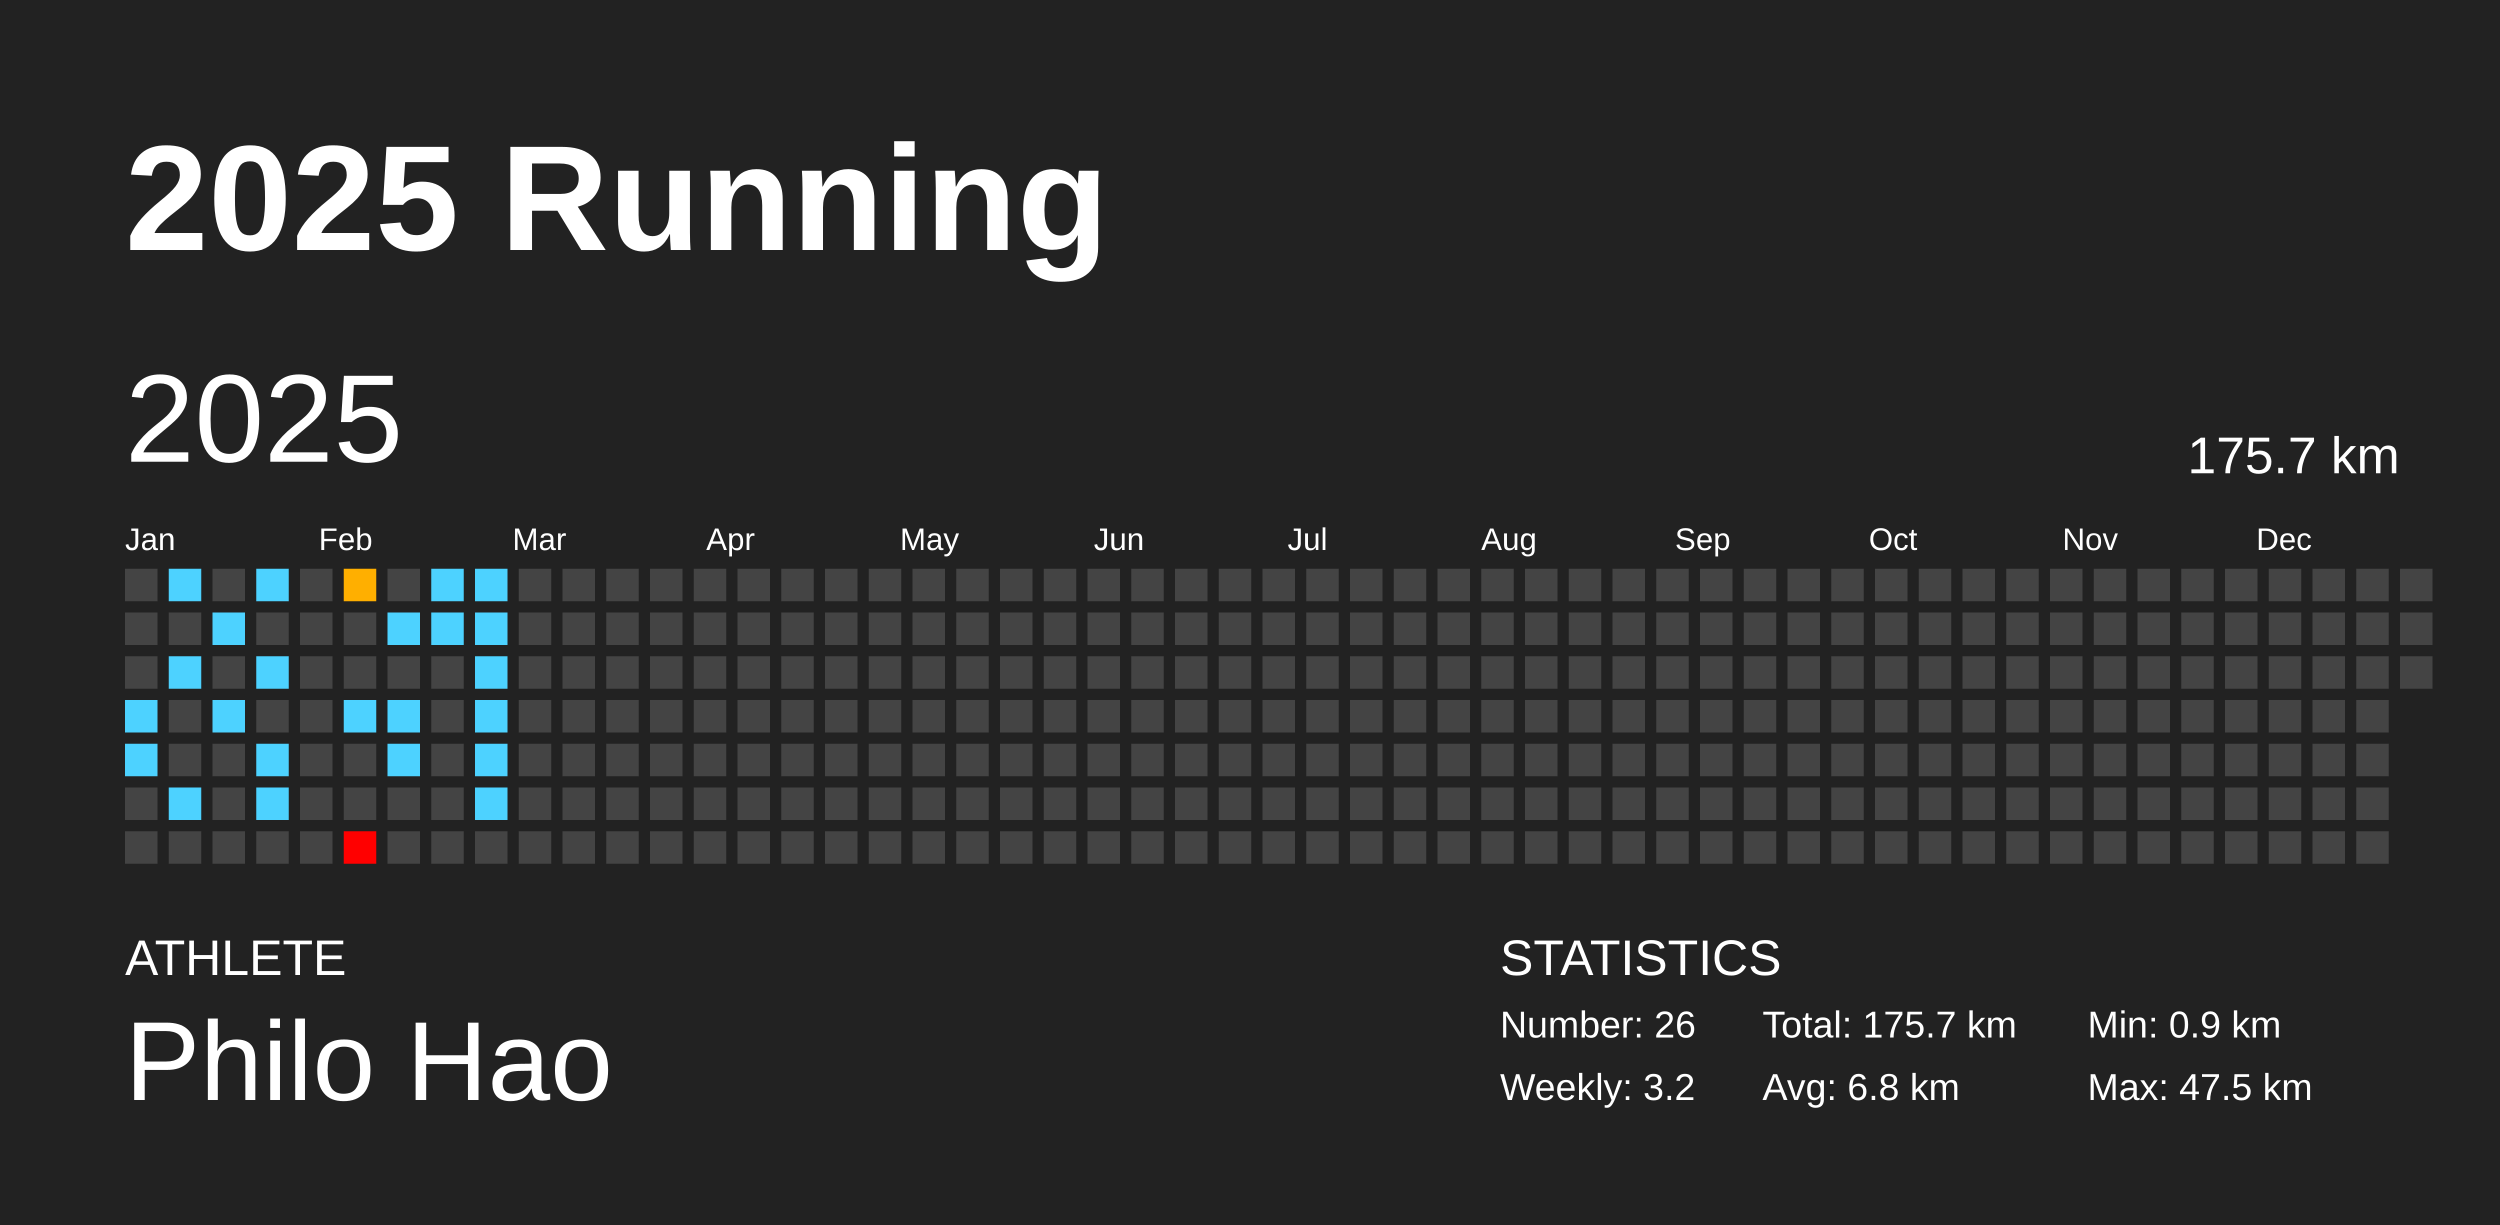
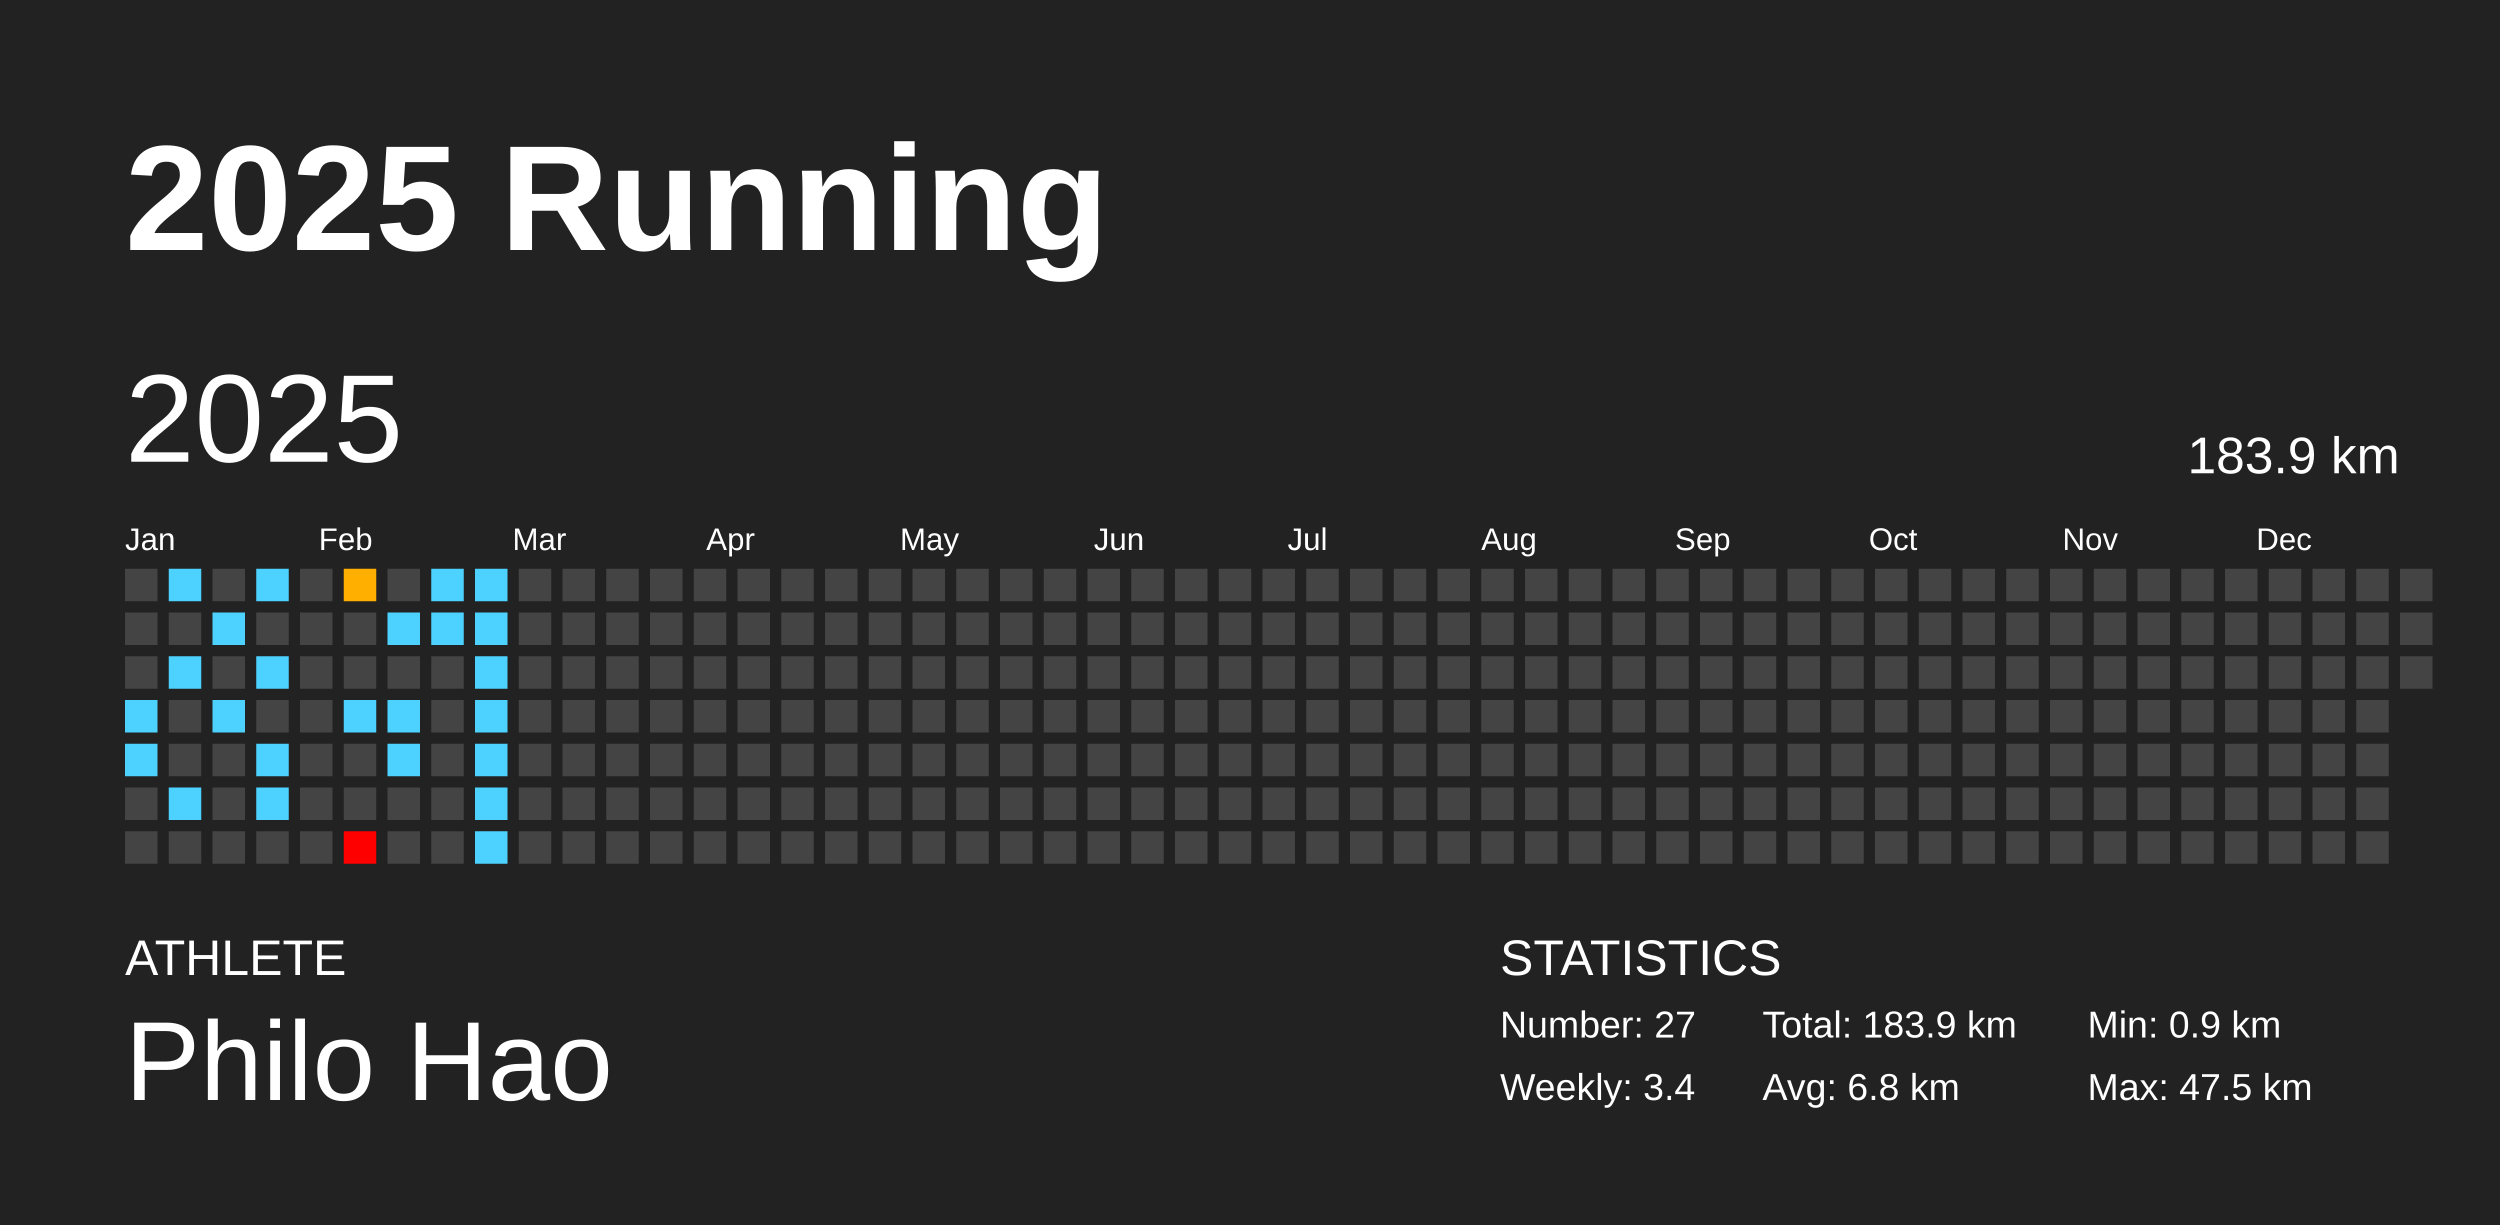
<svg xmlns="http://www.w3.org/2000/svg" baseProfile="full" height="98mm" version="1.1" viewBox="0,0,200,98" width="200mm">
  <defs />
  <rect fill="#222222" height="98" width="200" x="0" y="0" />
  <text fill="#FFFFFF" style="font-size:12px; font-family:Arial; font-weight:bold;" x="10" y="20">2025 Running</text>
  <text fill="#FFFFFF" style="font-size:4px; font-family:Arial" x="10" y="78">ATHLETE</text>
  <text fill="#FFFFFF" style="font-size:9px; font-family:Arial" x="10" y="88">Philo Hao</text>
  <text fill="#FFFFFF" style="font-size:4px; font-family:Arial" x="120" y="78">STATISTICS</text>
-   <text fill="#FFFFFF" style="font-size:3px; font-family:Arial" x="120" y="83">Number: 26</text>
-   <text fill="#FFFFFF" style="font-size:3px; font-family:Arial" x="120" y="88">Weekly: 3.2</text>
-   <text fill="#FFFFFF" style="font-size:3px; font-family:Arial" x="141" y="83">Total: 175.7 km</text>
+   <text fill="#FFFFFF" style="font-size:3px; font-family:Arial" x="120" y="83">Number: 27</text>
+   <text fill="#FFFFFF" style="font-size:3px; font-family:Arial" x="120" y="88">Weekly: 3.4</text>
+   <text fill="#FFFFFF" style="font-size:3px; font-family:Arial" x="141" y="83">Total: 183.9 km</text>
  <text fill="#FFFFFF" style="font-size:3px; font-family:Arial" x="141" y="88">Avg: 6.8 km</text>
  <text fill="#FFFFFF" style="font-size:3px; font-family:Arial" x="167" y="83">Min: 0.9 km</text>
  <text fill="#FFFFFF" style="font-size:3px; font-family:Arial" x="167" y="88">Max: 47.5 km</text>
  <text dominant-baseline="hanging" fill="#FFFFFF" style="font-size:10.0px; font-family:Arial;" x="10" y="30">2025</text>
-   <text dominant-baseline="hanging" fill="#FFFFFF" style="font-size:4.125px; font-family:Arial;" x="175" y="35">175.7 km</text>
+   <text dominant-baseline="hanging" fill="#FFFFFF" style="font-size:4.125px; font-family:Arial;" x="175" y="35">183.9 km</text>
  <text fill="#FFFFFF" style="font-size:2.5px; font-family:Arial" x="10.0" y="44">Jan</text>
  <text fill="#FFFFFF" style="font-size:2.5px; font-family:Arial" x="25.5" y="44">Feb</text>
  <text fill="#FFFFFF" style="font-size:2.5px; font-family:Arial" x="41.0" y="44">Mar</text>
  <text fill="#FFFFFF" style="font-size:2.5px; font-family:Arial" x="56.5" y="44">Apr</text>
  <text fill="#FFFFFF" style="font-size:2.5px; font-family:Arial" x="72.0" y="44">May</text>
  <text fill="#FFFFFF" style="font-size:2.5px; font-family:Arial" x="87.5" y="44">Jun</text>
  <text fill="#FFFFFF" style="font-size:2.5px; font-family:Arial" x="103.0" y="44">Jul</text>
  <text fill="#FFFFFF" style="font-size:2.5px; font-family:Arial" x="118.5" y="44">Aug</text>
  <text fill="#FFFFFF" style="font-size:2.5px; font-family:Arial" x="134.0" y="44">Sep</text>
  <text fill="#FFFFFF" style="font-size:2.5px; font-family:Arial" x="149.5" y="44">Oct</text>
  <text fill="#FFFFFF" style="font-size:2.5px; font-family:Arial" x="165.0" y="44">Nov</text>
  <text fill="#FFFFFF" style="font-size:2.5px; font-family:Arial" x="180.5" y="44">Dec</text>
  <rect fill="#444444" height="2.6" width="2.6" x="10.0" y="45.5" />
  <rect fill="#444444" height="2.6" width="2.6" x="10.0" y="49.0" />
  <rect fill="#444444" height="2.6" width="2.6" x="10.0" y="52.5" />
  <rect fill="#4dd2ff" height="2.6" width="2.6" x="10.0" y="56.0" />
  <rect fill="#4dd2ff" height="2.6" width="2.6" x="10.0" y="59.5" />
  <rect fill="#444444" height="2.6" width="2.6" x="10.0" y="63.0" />
  <rect fill="#444444" height="2.6" width="2.6" x="10.0" y="66.5" />
  <rect fill="#4dd2ff" height="2.6" width="2.6" x="13.5" y="45.5" />
  <rect fill="#444444" height="2.6" width="2.6" x="13.5" y="49.0" />
  <rect fill="#4dd2ff" height="2.6" width="2.6" x="13.5" y="52.5" />
  <rect fill="#444444" height="2.6" width="2.6" x="13.5" y="56.0" />
  <rect fill="#444444" height="2.6" width="2.6" x="13.5" y="59.5" />
  <rect fill="#4dd2ff" height="2.6" width="2.6" x="13.5" y="63.0" />
  <rect fill="#444444" height="2.6" width="2.6" x="13.5" y="66.5" />
  <rect fill="#444444" height="2.6" width="2.6" x="17.0" y="45.5" />
  <rect fill="#4dd2ff" height="2.6" width="2.6" x="17.0" y="49.0" />
  <rect fill="#444444" height="2.6" width="2.6" x="17.0" y="52.5" />
  <rect fill="#4dd2ff" height="2.6" width="2.6" x="17.0" y="56.0" />
  <rect fill="#444444" height="2.6" width="2.6" x="17.0" y="59.5" />
  <rect fill="#444444" height="2.6" width="2.6" x="17.0" y="63.0" />
  <rect fill="#444444" height="2.6" width="2.6" x="17.0" y="66.5" />
  <rect fill="#4dd2ff" height="2.6" width="2.6" x="20.5" y="45.5" />
  <rect fill="#444444" height="2.6" width="2.6" x="20.5" y="49.0" />
  <rect fill="#4dd2ff" height="2.6" width="2.6" x="20.5" y="52.5" />
  <rect fill="#444444" height="2.6" width="2.6" x="20.5" y="56.0" />
  <rect fill="#4dd2ff" height="2.6" width="2.6" x="20.5" y="59.5" />
  <rect fill="#4dd2ff" height="2.6" width="2.6" x="20.5" y="63.0" />
  <rect fill="#444444" height="2.6" width="2.6" x="20.5" y="66.5" />
  <rect fill="#444444" height="2.6" width="2.6" x="24.0" y="45.5" />
  <rect fill="#444444" height="2.6" width="2.6" x="24.0" y="49.0" />
  <rect fill="#444444" height="2.6" width="2.6" x="24.0" y="52.5" />
  <rect fill="#444444" height="2.6" width="2.6" x="24.0" y="56.0" />
  <rect fill="#444444" height="2.6" width="2.6" x="24.0" y="59.5" />
  <rect fill="#444444" height="2.6" width="2.6" x="24.0" y="63.0" />
  <rect fill="#444444" height="2.6" width="2.6" x="24.0" y="66.5" />
  <rect fill="#ffaf00" height="2.6" width="2.6" x="27.5" y="45.5" />
  <rect fill="#444444" height="2.6" width="2.6" x="27.5" y="49.0" />
  <rect fill="#444444" height="2.6" width="2.6" x="27.5" y="52.5" />
  <rect fill="#4dd2ff" height="2.6" width="2.6" x="27.5" y="56.0" />
  <rect fill="#444444" height="2.6" width="2.6" x="27.5" y="59.5" />
  <rect fill="#444444" height="2.6" width="2.6" x="27.5" y="63.0" />
  <rect fill="red" height="2.6" width="2.6" x="27.5" y="66.5" />
  <rect fill="#444444" height="2.6" width="2.6" x="31.0" y="45.5" />
  <rect fill="#4dd2ff" height="2.6" width="2.6" x="31.0" y="49.0" />
  <rect fill="#444444" height="2.6" width="2.6" x="31.0" y="52.5" />
  <rect fill="#4dd2ff" height="2.6" width="2.6" x="31.0" y="56.0" />
  <rect fill="#4dd2ff" height="2.6" width="2.6" x="31.0" y="59.5" />
  <rect fill="#444444" height="2.6" width="2.6" x="31.0" y="63.0" />
  <rect fill="#444444" height="2.6" width="2.6" x="31.0" y="66.5" />
  <rect fill="#4dd2ff" height="2.6" width="2.6" x="34.5" y="45.5" />
  <rect fill="#4dd2ff" height="2.6" width="2.6" x="34.5" y="49.0" />
  <rect fill="#444444" height="2.6" width="2.6" x="34.5" y="52.5" />
  <rect fill="#444444" height="2.6" width="2.6" x="34.5" y="56.0" />
  <rect fill="#444444" height="2.6" width="2.6" x="34.5" y="59.5" />
  <rect fill="#444444" height="2.6" width="2.6" x="34.5" y="63.0" />
  <rect fill="#444444" height="2.6" width="2.6" x="34.5" y="66.5" />
  <rect fill="#4dd2ff" height="2.6" width="2.6" x="38.0" y="45.5" />
  <rect fill="#4dd2ff" height="2.6" width="2.6" x="38.0" y="49.0" />
  <rect fill="#4dd2ff" height="2.6" width="2.6" x="38.0" y="52.5" />
  <rect fill="#4dd2ff" height="2.6" width="2.6" x="38.0" y="56.0" />
  <rect fill="#4dd2ff" height="2.6" width="2.6" x="38.0" y="59.5" />
  <rect fill="#4dd2ff" height="2.6" width="2.6" x="38.0" y="63.0" />
-   <rect fill="#444444" height="2.6" width="2.6" x="38.0" y="66.5" />
+   <rect fill="#4dd2ff" height="2.6" width="2.6" x="38.0" y="66.5" />
  <rect fill="#444444" height="2.6" width="2.6" x="41.5" y="45.5" />
  <rect fill="#444444" height="2.6" width="2.6" x="41.5" y="49.0" />
  <rect fill="#444444" height="2.6" width="2.6" x="41.5" y="52.5" />
  <rect fill="#444444" height="2.6" width="2.6" x="41.5" y="56.0" />
  <rect fill="#444444" height="2.6" width="2.6" x="41.5" y="59.5" />
  <rect fill="#444444" height="2.6" width="2.6" x="41.5" y="63.0" />
  <rect fill="#444444" height="2.6" width="2.6" x="41.5" y="66.5" />
  <rect fill="#444444" height="2.6" width="2.6" x="45.0" y="45.5" />
  <rect fill="#444444" height="2.6" width="2.6" x="45.0" y="49.0" />
  <rect fill="#444444" height="2.6" width="2.6" x="45.0" y="52.5" />
  <rect fill="#444444" height="2.6" width="2.6" x="45.0" y="56.0" />
  <rect fill="#444444" height="2.6" width="2.6" x="45.0" y="59.5" />
  <rect fill="#444444" height="2.6" width="2.6" x="45.0" y="63.0" />
  <rect fill="#444444" height="2.6" width="2.6" x="45.0" y="66.5" />
  <rect fill="#444444" height="2.6" width="2.6" x="48.5" y="45.5" />
  <rect fill="#444444" height="2.6" width="2.6" x="48.5" y="49.0" />
  <rect fill="#444444" height="2.6" width="2.6" x="48.5" y="52.5" />
  <rect fill="#444444" height="2.6" width="2.6" x="48.5" y="56.0" />
  <rect fill="#444444" height="2.6" width="2.6" x="48.5" y="59.5" />
  <rect fill="#444444" height="2.6" width="2.6" x="48.5" y="63.0" />
  <rect fill="#444444" height="2.6" width="2.6" x="48.5" y="66.5" />
  <rect fill="#444444" height="2.6" width="2.6" x="52.0" y="45.5" />
  <rect fill="#444444" height="2.6" width="2.6" x="52.0" y="49.0" />
  <rect fill="#444444" height="2.6" width="2.6" x="52.0" y="52.5" />
  <rect fill="#444444" height="2.6" width="2.6" x="52.0" y="56.0" />
  <rect fill="#444444" height="2.6" width="2.6" x="52.0" y="59.5" />
  <rect fill="#444444" height="2.6" width="2.6" x="52.0" y="63.0" />
  <rect fill="#444444" height="2.6" width="2.6" x="52.0" y="66.5" />
  <rect fill="#444444" height="2.6" width="2.6" x="55.5" y="45.5" />
  <rect fill="#444444" height="2.6" width="2.6" x="55.5" y="49.0" />
  <rect fill="#444444" height="2.6" width="2.6" x="55.5" y="52.5" />
  <rect fill="#444444" height="2.6" width="2.6" x="55.5" y="56.0" />
  <rect fill="#444444" height="2.6" width="2.6" x="55.5" y="59.5" />
  <rect fill="#444444" height="2.6" width="2.6" x="55.5" y="63.0" />
  <rect fill="#444444" height="2.6" width="2.6" x="55.5" y="66.5" />
  <rect fill="#444444" height="2.6" width="2.6" x="59.0" y="45.5" />
  <rect fill="#444444" height="2.6" width="2.6" x="59.0" y="49.0" />
  <rect fill="#444444" height="2.6" width="2.6" x="59.0" y="52.5" />
  <rect fill="#444444" height="2.6" width="2.6" x="59.0" y="56.0" />
  <rect fill="#444444" height="2.6" width="2.6" x="59.0" y="59.5" />
  <rect fill="#444444" height="2.6" width="2.6" x="59.0" y="63.0" />
  <rect fill="#444444" height="2.6" width="2.6" x="59.0" y="66.5" />
  <rect fill="#444444" height="2.6" width="2.6" x="62.5" y="45.5" />
  <rect fill="#444444" height="2.6" width="2.6" x="62.5" y="49.0" />
  <rect fill="#444444" height="2.6" width="2.6" x="62.5" y="52.5" />
  <rect fill="#444444" height="2.6" width="2.6" x="62.5" y="56.0" />
  <rect fill="#444444" height="2.6" width="2.6" x="62.5" y="59.5" />
  <rect fill="#444444" height="2.6" width="2.6" x="62.5" y="63.0" />
  <rect fill="#444444" height="2.6" width="2.6" x="62.5" y="66.5" />
  <rect fill="#444444" height="2.6" width="2.6" x="66.0" y="45.5" />
  <rect fill="#444444" height="2.6" width="2.6" x="66.0" y="49.0" />
  <rect fill="#444444" height="2.6" width="2.6" x="66.0" y="52.5" />
  <rect fill="#444444" height="2.6" width="2.6" x="66.0" y="56.0" />
  <rect fill="#444444" height="2.6" width="2.6" x="66.0" y="59.5" />
  <rect fill="#444444" height="2.6" width="2.6" x="66.0" y="63.0" />
  <rect fill="#444444" height="2.6" width="2.6" x="66.0" y="66.5" />
  <rect fill="#444444" height="2.6" width="2.6" x="69.5" y="45.5" />
  <rect fill="#444444" height="2.6" width="2.6" x="69.5" y="49.0" />
  <rect fill="#444444" height="2.6" width="2.6" x="69.5" y="52.5" />
  <rect fill="#444444" height="2.6" width="2.6" x="69.5" y="56.0" />
  <rect fill="#444444" height="2.6" width="2.6" x="69.5" y="59.5" />
  <rect fill="#444444" height="2.6" width="2.6" x="69.5" y="63.0" />
  <rect fill="#444444" height="2.6" width="2.6" x="69.5" y="66.5" />
  <rect fill="#444444" height="2.6" width="2.6" x="73.0" y="45.5" />
  <rect fill="#444444" height="2.6" width="2.6" x="73.0" y="49.0" />
  <rect fill="#444444" height="2.6" width="2.6" x="73.0" y="52.5" />
  <rect fill="#444444" height="2.6" width="2.6" x="73.0" y="56.0" />
  <rect fill="#444444" height="2.6" width="2.6" x="73.0" y="59.5" />
  <rect fill="#444444" height="2.6" width="2.6" x="73.0" y="63.0" />
  <rect fill="#444444" height="2.6" width="2.6" x="73.0" y="66.5" />
  <rect fill="#444444" height="2.6" width="2.6" x="76.5" y="45.5" />
  <rect fill="#444444" height="2.6" width="2.6" x="76.5" y="49.0" />
  <rect fill="#444444" height="2.6" width="2.6" x="76.5" y="52.5" />
  <rect fill="#444444" height="2.6" width="2.6" x="76.5" y="56.0" />
  <rect fill="#444444" height="2.6" width="2.6" x="76.5" y="59.5" />
  <rect fill="#444444" height="2.6" width="2.6" x="76.5" y="63.0" />
  <rect fill="#444444" height="2.6" width="2.6" x="76.5" y="66.5" />
  <rect fill="#444444" height="2.6" width="2.6" x="80.0" y="45.5" />
  <rect fill="#444444" height="2.6" width="2.6" x="80.0" y="49.0" />
  <rect fill="#444444" height="2.6" width="2.6" x="80.0" y="52.5" />
  <rect fill="#444444" height="2.6" width="2.6" x="80.0" y="56.0" />
  <rect fill="#444444" height="2.6" width="2.6" x="80.0" y="59.5" />
  <rect fill="#444444" height="2.6" width="2.6" x="80.0" y="63.0" />
  <rect fill="#444444" height="2.6" width="2.6" x="80.0" y="66.5" />
  <rect fill="#444444" height="2.6" width="2.6" x="83.5" y="45.5" />
  <rect fill="#444444" height="2.6" width="2.6" x="83.5" y="49.0" />
  <rect fill="#444444" height="2.6" width="2.6" x="83.5" y="52.5" />
  <rect fill="#444444" height="2.6" width="2.6" x="83.5" y="56.0" />
  <rect fill="#444444" height="2.6" width="2.6" x="83.5" y="59.5" />
  <rect fill="#444444" height="2.6" width="2.6" x="83.5" y="63.0" />
  <rect fill="#444444" height="2.6" width="2.6" x="83.5" y="66.5" />
  <rect fill="#444444" height="2.6" width="2.6" x="87.0" y="45.5" />
  <rect fill="#444444" height="2.6" width="2.6" x="87.0" y="49.0" />
  <rect fill="#444444" height="2.6" width="2.6" x="87.0" y="52.5" />
  <rect fill="#444444" height="2.6" width="2.6" x="87.0" y="56.0" />
  <rect fill="#444444" height="2.6" width="2.6" x="87.0" y="59.5" />
  <rect fill="#444444" height="2.6" width="2.6" x="87.0" y="63.0" />
  <rect fill="#444444" height="2.6" width="2.6" x="87.0" y="66.5" />
  <rect fill="#444444" height="2.6" width="2.6" x="90.5" y="45.5" />
  <rect fill="#444444" height="2.6" width="2.6" x="90.5" y="49.0" />
  <rect fill="#444444" height="2.6" width="2.6" x="90.5" y="52.5" />
  <rect fill="#444444" height="2.6" width="2.6" x="90.5" y="56.0" />
  <rect fill="#444444" height="2.6" width="2.6" x="90.5" y="59.5" />
  <rect fill="#444444" height="2.6" width="2.6" x="90.5" y="63.0" />
  <rect fill="#444444" height="2.6" width="2.6" x="90.5" y="66.5" />
  <rect fill="#444444" height="2.6" width="2.6" x="94.0" y="45.5" />
  <rect fill="#444444" height="2.6" width="2.6" x="94.0" y="49.0" />
  <rect fill="#444444" height="2.6" width="2.6" x="94.0" y="52.5" />
  <rect fill="#444444" height="2.6" width="2.6" x="94.0" y="56.0" />
  <rect fill="#444444" height="2.6" width="2.6" x="94.0" y="59.5" />
  <rect fill="#444444" height="2.6" width="2.6" x="94.0" y="63.0" />
  <rect fill="#444444" height="2.6" width="2.6" x="94.0" y="66.5" />
  <rect fill="#444444" height="2.6" width="2.6" x="97.5" y="45.5" />
  <rect fill="#444444" height="2.6" width="2.6" x="97.5" y="49.0" />
  <rect fill="#444444" height="2.6" width="2.6" x="97.5" y="52.5" />
  <rect fill="#444444" height="2.6" width="2.6" x="97.5" y="56.0" />
  <rect fill="#444444" height="2.6" width="2.6" x="97.5" y="59.5" />
  <rect fill="#444444" height="2.6" width="2.6" x="97.5" y="63.0" />
  <rect fill="#444444" height="2.6" width="2.6" x="97.5" y="66.5" />
  <rect fill="#444444" height="2.6" width="2.6" x="101.0" y="45.5" />
  <rect fill="#444444" height="2.6" width="2.6" x="101.0" y="49.0" />
  <rect fill="#444444" height="2.6" width="2.6" x="101.0" y="52.5" />
  <rect fill="#444444" height="2.6" width="2.6" x="101.0" y="56.0" />
  <rect fill="#444444" height="2.6" width="2.6" x="101.0" y="59.5" />
  <rect fill="#444444" height="2.6" width="2.6" x="101.0" y="63.0" />
  <rect fill="#444444" height="2.6" width="2.6" x="101.0" y="66.5" />
  <rect fill="#444444" height="2.6" width="2.6" x="104.5" y="45.5" />
  <rect fill="#444444" height="2.6" width="2.6" x="104.5" y="49.0" />
  <rect fill="#444444" height="2.6" width="2.6" x="104.5" y="52.5" />
  <rect fill="#444444" height="2.6" width="2.6" x="104.5" y="56.0" />
  <rect fill="#444444" height="2.6" width="2.6" x="104.5" y="59.5" />
  <rect fill="#444444" height="2.6" width="2.6" x="104.5" y="63.0" />
  <rect fill="#444444" height="2.6" width="2.6" x="104.5" y="66.5" />
  <rect fill="#444444" height="2.6" width="2.6" x="108.0" y="45.5" />
  <rect fill="#444444" height="2.6" width="2.6" x="108.0" y="49.0" />
  <rect fill="#444444" height="2.6" width="2.6" x="108.0" y="52.5" />
  <rect fill="#444444" height="2.6" width="2.6" x="108.0" y="56.0" />
  <rect fill="#444444" height="2.6" width="2.6" x="108.0" y="59.5" />
  <rect fill="#444444" height="2.6" width="2.6" x="108.0" y="63.0" />
  <rect fill="#444444" height="2.6" width="2.6" x="108.0" y="66.5" />
  <rect fill="#444444" height="2.6" width="2.6" x="111.5" y="45.5" />
  <rect fill="#444444" height="2.6" width="2.6" x="111.5" y="49.0" />
  <rect fill="#444444" height="2.6" width="2.6" x="111.5" y="52.5" />
  <rect fill="#444444" height="2.6" width="2.6" x="111.5" y="56.0" />
  <rect fill="#444444" height="2.6" width="2.6" x="111.5" y="59.5" />
  <rect fill="#444444" height="2.6" width="2.6" x="111.5" y="63.0" />
  <rect fill="#444444" height="2.6" width="2.6" x="111.5" y="66.5" />
  <rect fill="#444444" height="2.6" width="2.6" x="115.0" y="45.5" />
  <rect fill="#444444" height="2.6" width="2.6" x="115.0" y="49.0" />
  <rect fill="#444444" height="2.6" width="2.6" x="115.0" y="52.5" />
  <rect fill="#444444" height="2.6" width="2.6" x="115.0" y="56.0" />
  <rect fill="#444444" height="2.6" width="2.6" x="115.0" y="59.5" />
  <rect fill="#444444" height="2.6" width="2.6" x="115.0" y="63.0" />
  <rect fill="#444444" height="2.6" width="2.6" x="115.0" y="66.5" />
  <rect fill="#444444" height="2.6" width="2.6" x="118.5" y="45.5" />
  <rect fill="#444444" height="2.6" width="2.6" x="118.5" y="49.0" />
  <rect fill="#444444" height="2.6" width="2.6" x="118.5" y="52.5" />
  <rect fill="#444444" height="2.6" width="2.6" x="118.5" y="56.0" />
  <rect fill="#444444" height="2.6" width="2.6" x="118.5" y="59.5" />
  <rect fill="#444444" height="2.6" width="2.6" x="118.5" y="63.0" />
  <rect fill="#444444" height="2.6" width="2.6" x="118.5" y="66.5" />
  <rect fill="#444444" height="2.6" width="2.6" x="122.0" y="45.5" />
  <rect fill="#444444" height="2.6" width="2.6" x="122.0" y="49.0" />
  <rect fill="#444444" height="2.6" width="2.6" x="122.0" y="52.5" />
  <rect fill="#444444" height="2.6" width="2.6" x="122.0" y="56.0" />
  <rect fill="#444444" height="2.6" width="2.6" x="122.0" y="59.5" />
  <rect fill="#444444" height="2.6" width="2.6" x="122.0" y="63.0" />
  <rect fill="#444444" height="2.6" width="2.6" x="122.0" y="66.5" />
  <rect fill="#444444" height="2.6" width="2.6" x="125.5" y="45.5" />
  <rect fill="#444444" height="2.6" width="2.6" x="125.5" y="49.0" />
  <rect fill="#444444" height="2.6" width="2.6" x="125.5" y="52.5" />
  <rect fill="#444444" height="2.6" width="2.6" x="125.5" y="56.0" />
  <rect fill="#444444" height="2.6" width="2.6" x="125.5" y="59.5" />
  <rect fill="#444444" height="2.6" width="2.6" x="125.5" y="63.0" />
  <rect fill="#444444" height="2.6" width="2.6" x="125.5" y="66.5" />
  <rect fill="#444444" height="2.6" width="2.6" x="129.0" y="45.5" />
  <rect fill="#444444" height="2.6" width="2.6" x="129.0" y="49.0" />
  <rect fill="#444444" height="2.6" width="2.6" x="129.0" y="52.5" />
  <rect fill="#444444" height="2.6" width="2.6" x="129.0" y="56.0" />
  <rect fill="#444444" height="2.6" width="2.6" x="129.0" y="59.5" />
  <rect fill="#444444" height="2.6" width="2.6" x="129.0" y="63.0" />
  <rect fill="#444444" height="2.6" width="2.6" x="129.0" y="66.5" />
  <rect fill="#444444" height="2.6" width="2.6" x="132.5" y="45.5" />
  <rect fill="#444444" height="2.6" width="2.6" x="132.5" y="49.0" />
  <rect fill="#444444" height="2.6" width="2.6" x="132.5" y="52.5" />
  <rect fill="#444444" height="2.6" width="2.6" x="132.5" y="56.0" />
  <rect fill="#444444" height="2.6" width="2.6" x="132.5" y="59.5" />
  <rect fill="#444444" height="2.6" width="2.6" x="132.5" y="63.0" />
  <rect fill="#444444" height="2.6" width="2.6" x="132.5" y="66.5" />
  <rect fill="#444444" height="2.6" width="2.6" x="136.0" y="45.5" />
  <rect fill="#444444" height="2.6" width="2.6" x="136.0" y="49.0" />
  <rect fill="#444444" height="2.6" width="2.6" x="136.0" y="52.5" />
  <rect fill="#444444" height="2.6" width="2.6" x="136.0" y="56.0" />
  <rect fill="#444444" height="2.6" width="2.6" x="136.0" y="59.5" />
  <rect fill="#444444" height="2.6" width="2.6" x="136.0" y="63.0" />
  <rect fill="#444444" height="2.6" width="2.6" x="136.0" y="66.5" />
  <rect fill="#444444" height="2.6" width="2.6" x="139.5" y="45.5" />
  <rect fill="#444444" height="2.6" width="2.6" x="139.5" y="49.0" />
  <rect fill="#444444" height="2.6" width="2.6" x="139.5" y="52.5" />
  <rect fill="#444444" height="2.6" width="2.6" x="139.5" y="56.0" />
  <rect fill="#444444" height="2.6" width="2.6" x="139.5" y="59.5" />
  <rect fill="#444444" height="2.6" width="2.6" x="139.5" y="63.0" />
  <rect fill="#444444" height="2.6" width="2.6" x="139.5" y="66.5" />
  <rect fill="#444444" height="2.6" width="2.6" x="143.0" y="45.5" />
  <rect fill="#444444" height="2.6" width="2.6" x="143.0" y="49.0" />
  <rect fill="#444444" height="2.6" width="2.6" x="143.0" y="52.5" />
  <rect fill="#444444" height="2.6" width="2.6" x="143.0" y="56.0" />
  <rect fill="#444444" height="2.6" width="2.6" x="143.0" y="59.5" />
  <rect fill="#444444" height="2.6" width="2.6" x="143.0" y="63.0" />
  <rect fill="#444444" height="2.6" width="2.6" x="143.0" y="66.5" />
  <rect fill="#444444" height="2.6" width="2.6" x="146.5" y="45.5" />
  <rect fill="#444444" height="2.6" width="2.6" x="146.5" y="49.0" />
  <rect fill="#444444" height="2.6" width="2.6" x="146.5" y="52.5" />
  <rect fill="#444444" height="2.6" width="2.6" x="146.5" y="56.0" />
  <rect fill="#444444" height="2.6" width="2.6" x="146.5" y="59.5" />
  <rect fill="#444444" height="2.6" width="2.6" x="146.5" y="63.0" />
  <rect fill="#444444" height="2.6" width="2.6" x="146.5" y="66.5" />
  <rect fill="#444444" height="2.6" width="2.6" x="150.0" y="45.5" />
  <rect fill="#444444" height="2.6" width="2.6" x="150.0" y="49.0" />
  <rect fill="#444444" height="2.6" width="2.6" x="150.0" y="52.5" />
  <rect fill="#444444" height="2.6" width="2.6" x="150.0" y="56.0" />
  <rect fill="#444444" height="2.6" width="2.6" x="150.0" y="59.5" />
  <rect fill="#444444" height="2.6" width="2.6" x="150.0" y="63.0" />
  <rect fill="#444444" height="2.6" width="2.6" x="150.0" y="66.5" />
  <rect fill="#444444" height="2.6" width="2.6" x="153.5" y="45.5" />
  <rect fill="#444444" height="2.6" width="2.6" x="153.5" y="49.0" />
  <rect fill="#444444" height="2.6" width="2.6" x="153.5" y="52.5" />
  <rect fill="#444444" height="2.6" width="2.6" x="153.5" y="56.0" />
  <rect fill="#444444" height="2.6" width="2.6" x="153.5" y="59.5" />
  <rect fill="#444444" height="2.6" width="2.6" x="153.5" y="63.0" />
  <rect fill="#444444" height="2.6" width="2.6" x="153.5" y="66.5" />
  <rect fill="#444444" height="2.6" width="2.6" x="157.0" y="45.5" />
  <rect fill="#444444" height="2.6" width="2.6" x="157.0" y="49.0" />
  <rect fill="#444444" height="2.6" width="2.6" x="157.0" y="52.5" />
  <rect fill="#444444" height="2.6" width="2.6" x="157.0" y="56.0" />
  <rect fill="#444444" height="2.6" width="2.6" x="157.0" y="59.5" />
  <rect fill="#444444" height="2.6" width="2.6" x="157.0" y="63.0" />
  <rect fill="#444444" height="2.6" width="2.6" x="157.0" y="66.5" />
  <rect fill="#444444" height="2.6" width="2.6" x="160.5" y="45.5" />
  <rect fill="#444444" height="2.6" width="2.6" x="160.5" y="49.0" />
  <rect fill="#444444" height="2.6" width="2.6" x="160.5" y="52.5" />
  <rect fill="#444444" height="2.6" width="2.6" x="160.5" y="56.0" />
  <rect fill="#444444" height="2.6" width="2.6" x="160.5" y="59.5" />
  <rect fill="#444444" height="2.6" width="2.6" x="160.5" y="63.0" />
  <rect fill="#444444" height="2.6" width="2.6" x="160.5" y="66.5" />
  <rect fill="#444444" height="2.6" width="2.6" x="164.0" y="45.5" />
  <rect fill="#444444" height="2.6" width="2.6" x="164.0" y="49.0" />
  <rect fill="#444444" height="2.6" width="2.6" x="164.0" y="52.5" />
  <rect fill="#444444" height="2.6" width="2.6" x="164.0" y="56.0" />
  <rect fill="#444444" height="2.6" width="2.6" x="164.0" y="59.5" />
  <rect fill="#444444" height="2.6" width="2.6" x="164.0" y="63.0" />
  <rect fill="#444444" height="2.6" width="2.6" x="164.0" y="66.5" />
  <rect fill="#444444" height="2.6" width="2.6" x="167.5" y="45.5" />
  <rect fill="#444444" height="2.6" width="2.6" x="167.5" y="49.0" />
  <rect fill="#444444" height="2.6" width="2.6" x="167.5" y="52.5" />
  <rect fill="#444444" height="2.6" width="2.6" x="167.5" y="56.0" />
  <rect fill="#444444" height="2.6" width="2.6" x="167.5" y="59.5" />
  <rect fill="#444444" height="2.6" width="2.6" x="167.5" y="63.0" />
  <rect fill="#444444" height="2.6" width="2.6" x="167.5" y="66.5" />
  <rect fill="#444444" height="2.6" width="2.6" x="171.0" y="45.5" />
  <rect fill="#444444" height="2.6" width="2.6" x="171.0" y="49.0" />
  <rect fill="#444444" height="2.6" width="2.6" x="171.0" y="52.5" />
  <rect fill="#444444" height="2.6" width="2.6" x="171.0" y="56.0" />
  <rect fill="#444444" height="2.6" width="2.6" x="171.0" y="59.5" />
  <rect fill="#444444" height="2.6" width="2.6" x="171.0" y="63.0" />
  <rect fill="#444444" height="2.6" width="2.6" x="171.0" y="66.5" />
  <rect fill="#444444" height="2.6" width="2.6" x="174.5" y="45.5" />
  <rect fill="#444444" height="2.6" width="2.6" x="174.5" y="49.0" />
  <rect fill="#444444" height="2.6" width="2.6" x="174.5" y="52.5" />
  <rect fill="#444444" height="2.6" width="2.6" x="174.5" y="56.0" />
  <rect fill="#444444" height="2.6" width="2.6" x="174.5" y="59.5" />
  <rect fill="#444444" height="2.6" width="2.6" x="174.5" y="63.0" />
  <rect fill="#444444" height="2.6" width="2.6" x="174.5" y="66.5" />
  <rect fill="#444444" height="2.6" width="2.6" x="178.0" y="45.5" />
  <rect fill="#444444" height="2.6" width="2.6" x="178.0" y="49.0" />
  <rect fill="#444444" height="2.6" width="2.6" x="178.0" y="52.5" />
  <rect fill="#444444" height="2.6" width="2.6" x="178.0" y="56.0" />
  <rect fill="#444444" height="2.6" width="2.6" x="178.0" y="59.5" />
  <rect fill="#444444" height="2.6" width="2.6" x="178.0" y="63.0" />
  <rect fill="#444444" height="2.6" width="2.6" x="178.0" y="66.5" />
  <rect fill="#444444" height="2.6" width="2.6" x="181.5" y="45.5" />
  <rect fill="#444444" height="2.6" width="2.6" x="181.5" y="49.0" />
  <rect fill="#444444" height="2.6" width="2.6" x="181.5" y="52.5" />
  <rect fill="#444444" height="2.6" width="2.6" x="181.5" y="56.0" />
  <rect fill="#444444" height="2.6" width="2.6" x="181.5" y="59.5" />
  <rect fill="#444444" height="2.6" width="2.6" x="181.5" y="63.0" />
  <rect fill="#444444" height="2.6" width="2.6" x="181.5" y="66.5" />
  <rect fill="#444444" height="2.6" width="2.6" x="185.0" y="45.5" />
  <rect fill="#444444" height="2.6" width="2.6" x="185.0" y="49.0" />
  <rect fill="#444444" height="2.6" width="2.6" x="185.0" y="52.5" />
  <rect fill="#444444" height="2.6" width="2.6" x="185.0" y="56.0" />
  <rect fill="#444444" height="2.6" width="2.6" x="185.0" y="59.5" />
  <rect fill="#444444" height="2.6" width="2.6" x="185.0" y="63.0" />
  <rect fill="#444444" height="2.6" width="2.6" x="185.0" y="66.5" />
  <rect fill="#444444" height="2.6" width="2.6" x="188.5" y="45.5" />
  <rect fill="#444444" height="2.6" width="2.6" x="188.5" y="49.0" />
  <rect fill="#444444" height="2.6" width="2.6" x="188.5" y="52.5" />
  <rect fill="#444444" height="2.6" width="2.6" x="188.5" y="56.0" />
  <rect fill="#444444" height="2.6" width="2.6" x="188.5" y="59.5" />
  <rect fill="#444444" height="2.6" width="2.6" x="188.5" y="63.0" />
  <rect fill="#444444" height="2.6" width="2.6" x="188.5" y="66.5" />
  <rect fill="#444444" height="2.6" width="2.6" x="192.0" y="45.5" />
  <rect fill="#444444" height="2.6" width="2.6" x="192.0" y="49.0" />
  <rect fill="#444444" height="2.6" width="2.6" x="192.0" y="52.5" />
</svg>
